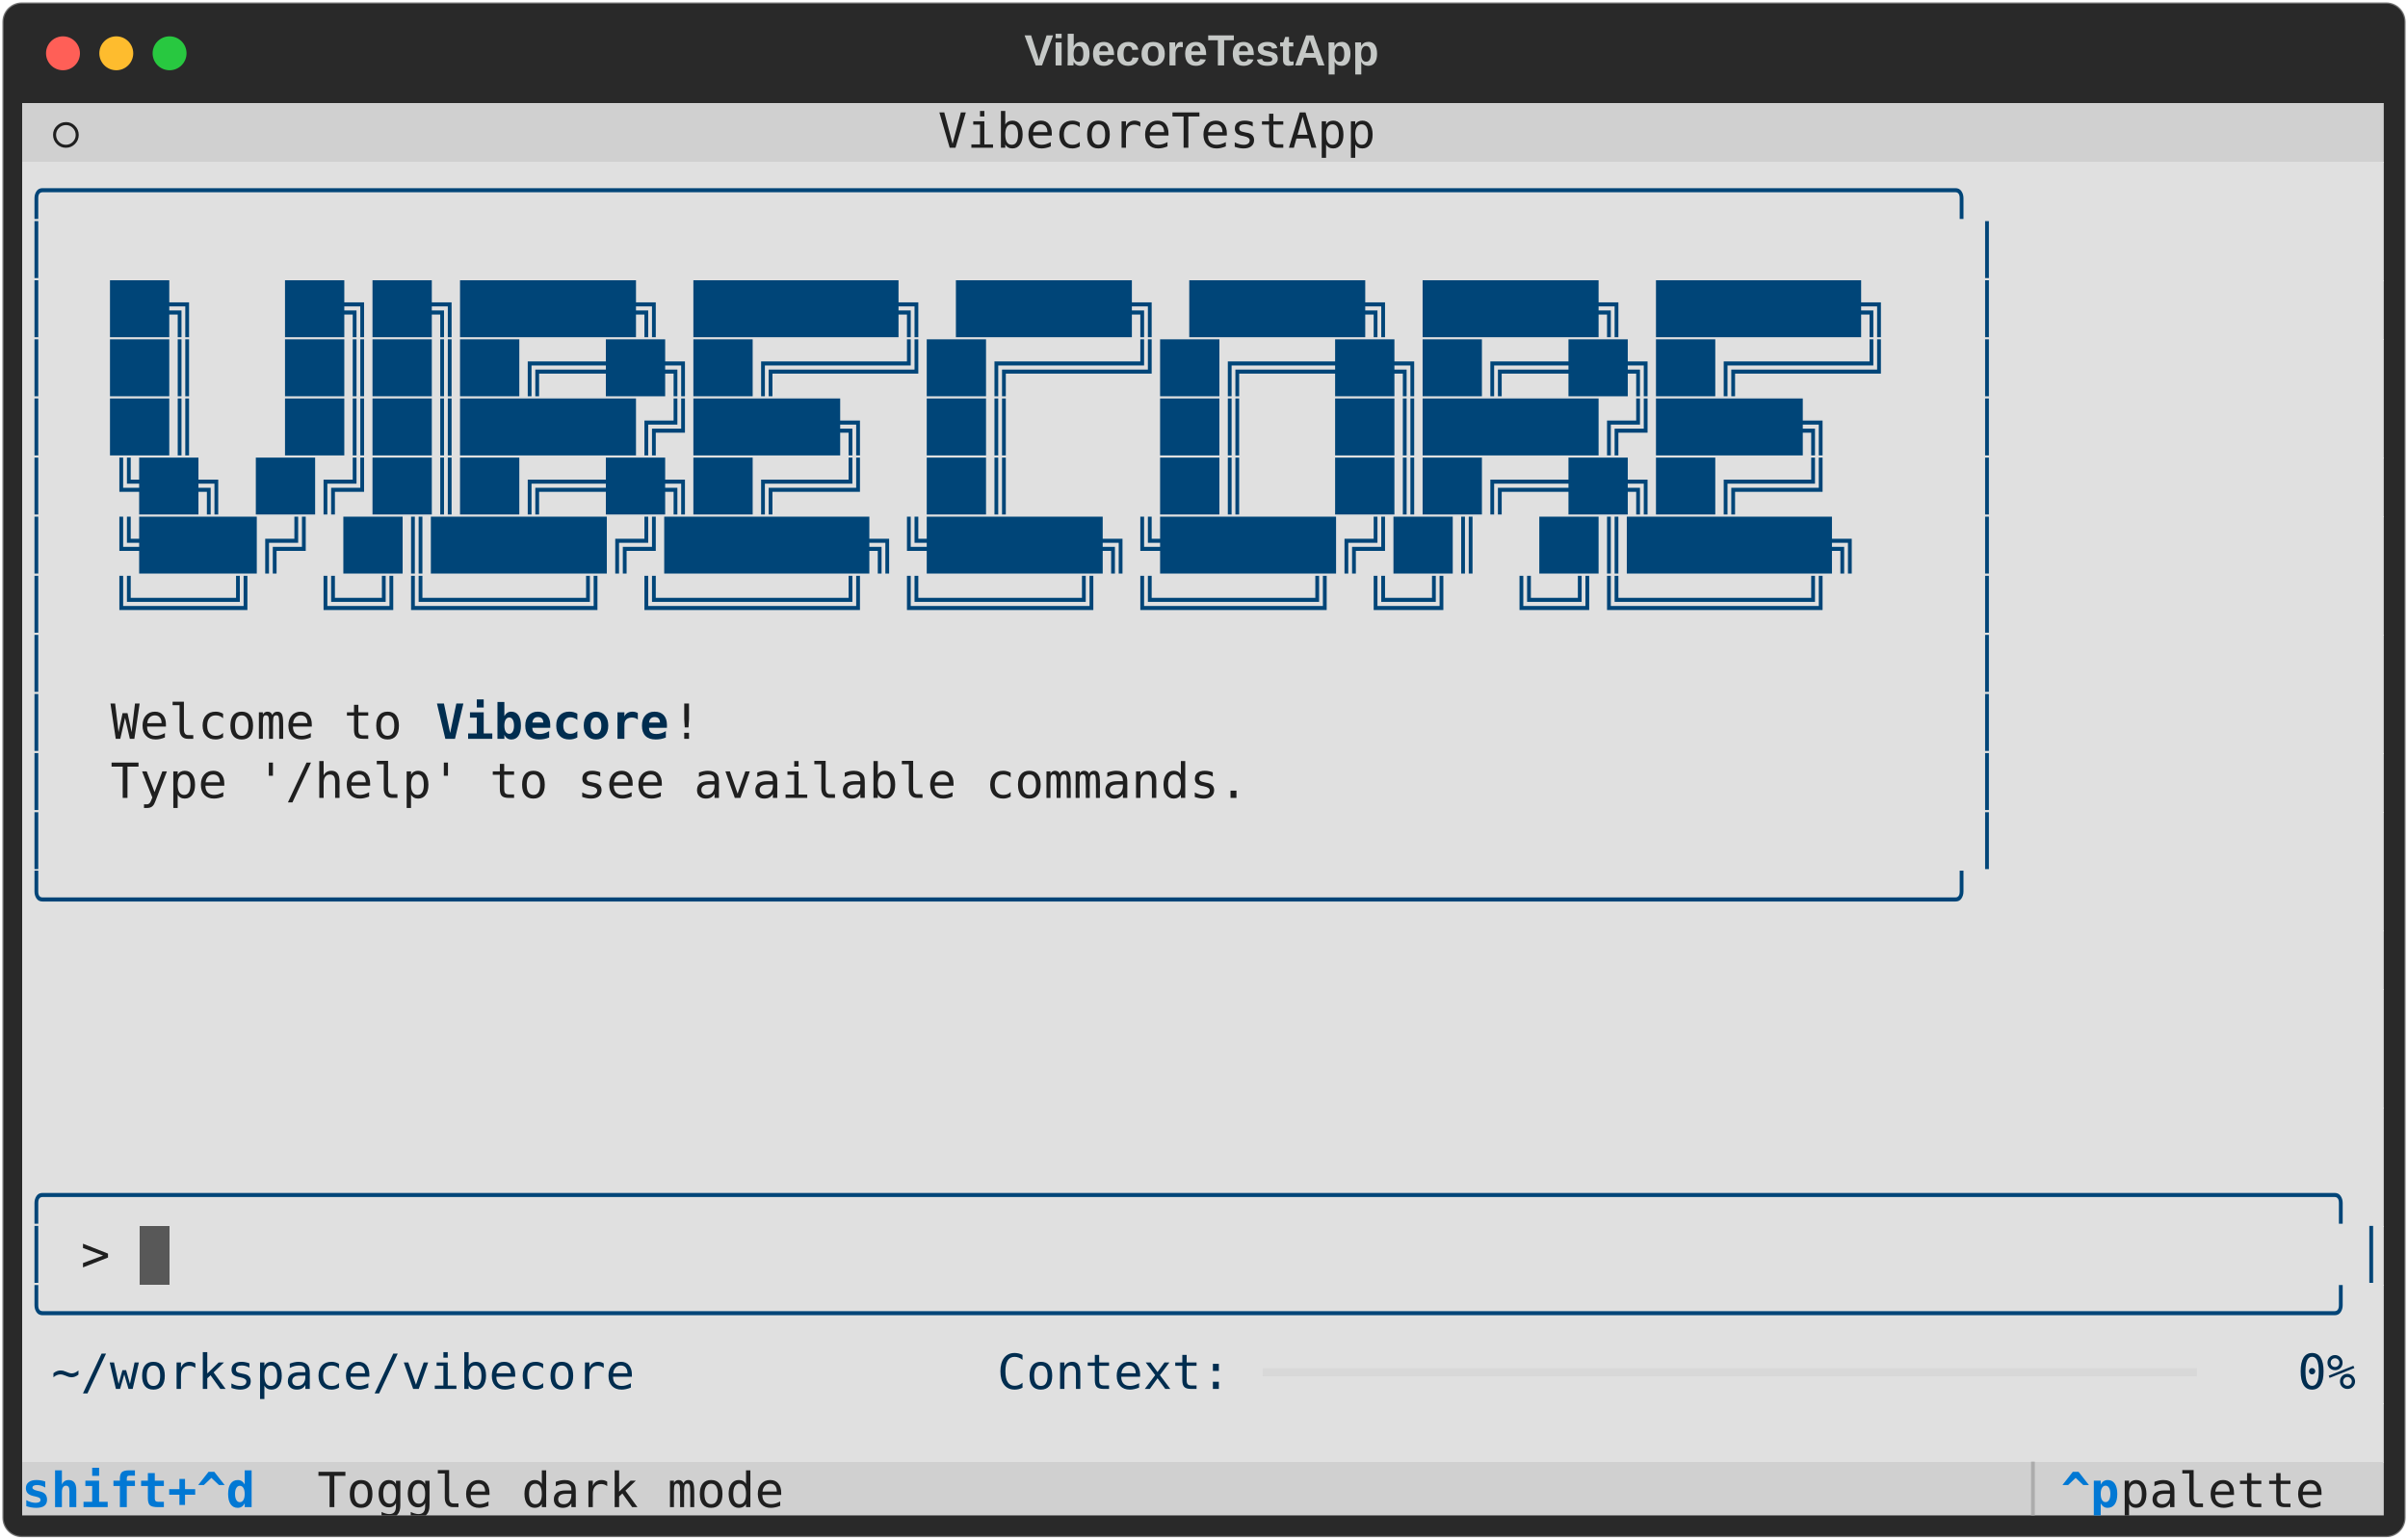
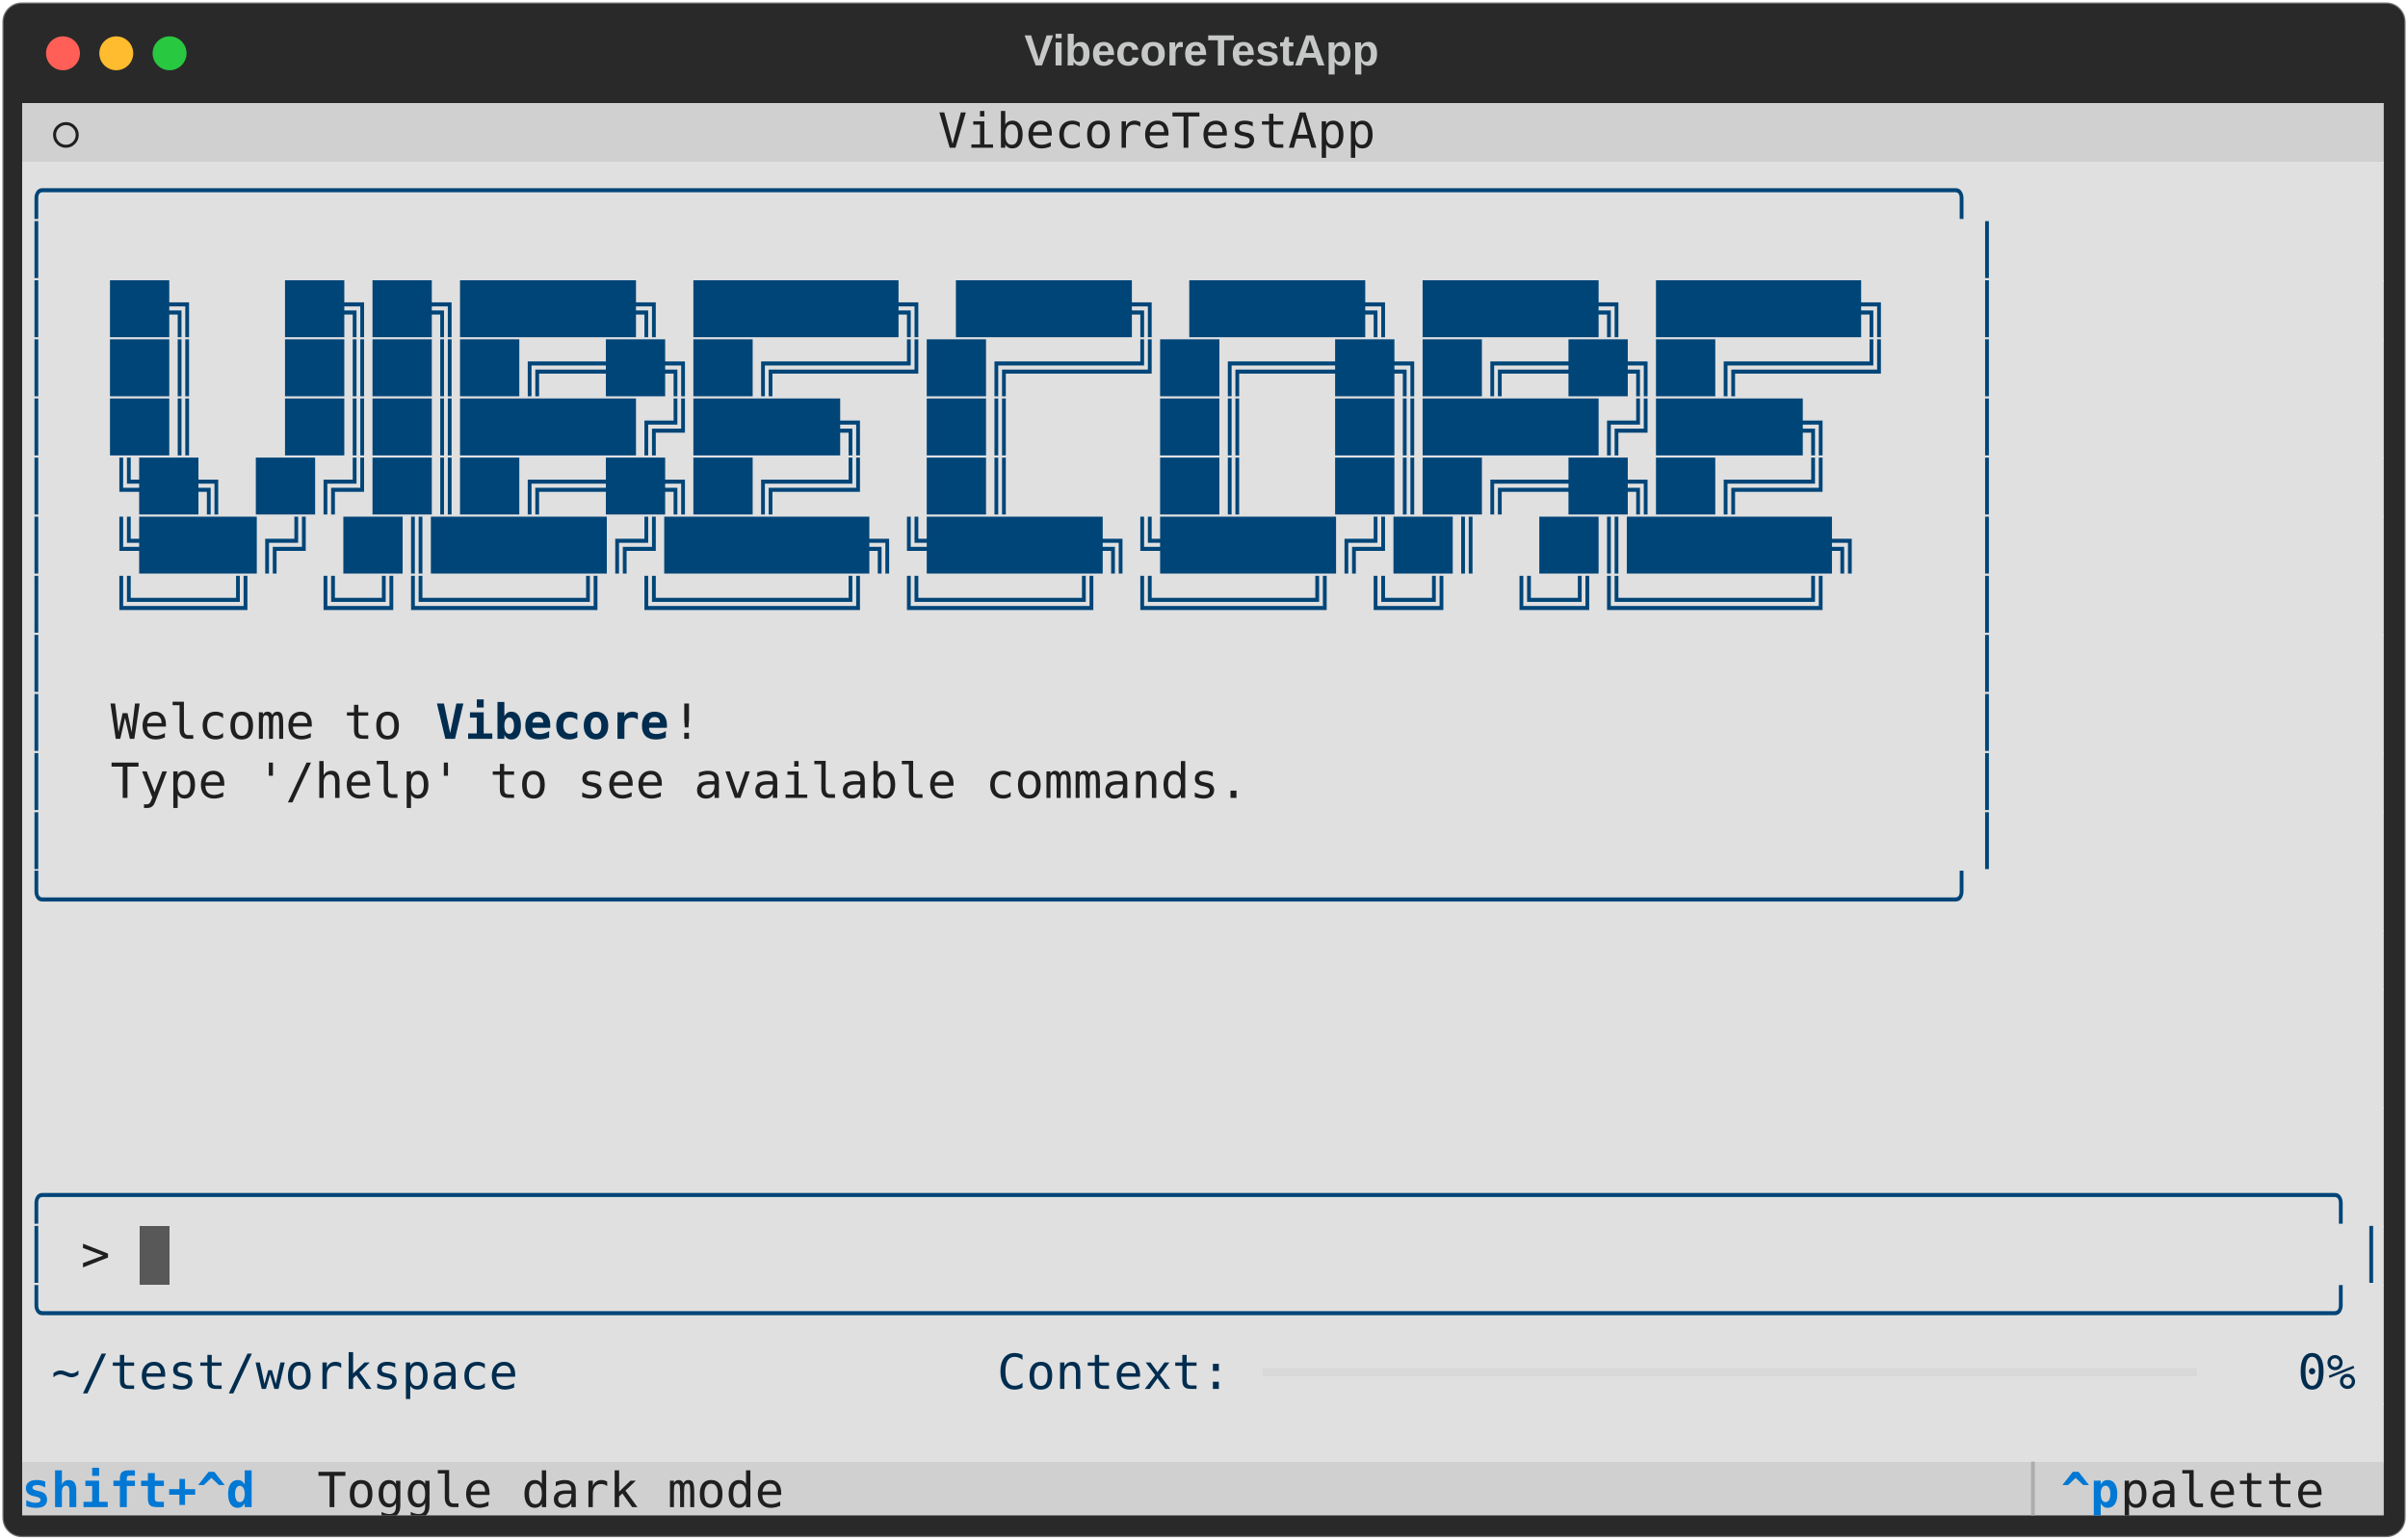
<svg xmlns="http://www.w3.org/2000/svg" class="rich-terminal" viewBox="0 0 994 635.6">
  <style>

    @font-face {
        font-family: "Fira Code";
        src: local("FiraCode-Regular"),
                url("https://cdnjs.cloudflare.com/ajax/libs/firacode/6.2.0/woff2/FiraCode-Regular.woff2") format("woff2"),
                url("https://cdnjs.cloudflare.com/ajax/libs/firacode/6.2.0/woff/FiraCode-Regular.woff") format("woff");
        font-style: normal;
        font-weight: 400;
    }
    @font-face {
        font-family: "Fira Code";
        src: local("FiraCode-Bold"),
                url("https://cdnjs.cloudflare.com/ajax/libs/firacode/6.2.0/woff2/FiraCode-Bold.woff2") format("woff2"),
                url("https://cdnjs.cloudflare.com/ajax/libs/firacode/6.2.0/woff/FiraCode-Bold.woff") format("woff");
        font-style: bold;
        font-weight: 700;
    }

    .terminal-matrix {
        font-family: Fira Code, monospace;
        font-size: 20px;
        line-height: 24.4px;
        font-variant-east-asian: full-width;
    }

    .terminal-title {
        font-size: 18px;
        font-weight: bold;
        font-family: arial;
    }

    .terminal-r1 { fill: #c5c8c6 }
.terminal-r2 { fill: #1f1f1f }
.terminal-r3 { fill: #004578 }
.terminal-r4 { fill: #002d4f;font-weight: bold }
.terminal-r5 { fill: #eeeeee }
.terminal-r6 { fill: #002d4f }
.terminal-r7 { fill: #d8d8d8 }
.terminal-r8 { fill: #0178d4;font-weight: bold }
.terminal-r9 { fill: #acacac }
    </style>
  <defs>
    <clipPath id="terminal-clip-terminal">
      <rect x="0" y="0" width="975.0" height="584.6" />
    </clipPath>
    <clipPath id="terminal-line-0">
      <rect x="0" y="1.5" width="976" height="24.65" />
    </clipPath>
    <clipPath id="terminal-line-1">
      <rect x="0" y="25.9" width="976" height="24.65" />
    </clipPath>
    <clipPath id="terminal-line-2">
      <rect x="0" y="50.3" width="976" height="24.65" />
    </clipPath>
    <clipPath id="terminal-line-3">
      <rect x="0" y="74.7" width="976" height="24.65" />
    </clipPath>
    <clipPath id="terminal-line-4">
      <rect x="0" y="99.1" width="976" height="24.65" />
    </clipPath>
    <clipPath id="terminal-line-5">
      <rect x="0" y="123.5" width="976" height="24.65" />
    </clipPath>
    <clipPath id="terminal-line-6">
      <rect x="0" y="147.9" width="976" height="24.65" />
    </clipPath>
    <clipPath id="terminal-line-7">
      <rect x="0" y="172.3" width="976" height="24.65" />
    </clipPath>
    <clipPath id="terminal-line-8">
      <rect x="0" y="196.7" width="976" height="24.65" />
    </clipPath>
    <clipPath id="terminal-line-9">
      <rect x="0" y="221.1" width="976" height="24.65" />
    </clipPath>
    <clipPath id="terminal-line-10">
      <rect x="0" y="245.5" width="976" height="24.65" />
    </clipPath>
    <clipPath id="terminal-line-11">
      <rect x="0" y="269.9" width="976" height="24.65" />
    </clipPath>
    <clipPath id="terminal-line-12">
      <rect x="0" y="294.3" width="976" height="24.65" />
    </clipPath>
    <clipPath id="terminal-line-13">
      <rect x="0" y="318.7" width="976" height="24.65" />
    </clipPath>
    <clipPath id="terminal-line-14">
      <rect x="0" y="343.1" width="976" height="24.65" />
    </clipPath>
    <clipPath id="terminal-line-15">
      <rect x="0" y="367.5" width="976" height="24.65" />
    </clipPath>
    <clipPath id="terminal-line-16">
      <rect x="0" y="391.9" width="976" height="24.65" />
    </clipPath>
    <clipPath id="terminal-line-17">
      <rect x="0" y="416.3" width="976" height="24.65" />
    </clipPath>
    <clipPath id="terminal-line-18">
      <rect x="0" y="440.7" width="976" height="24.65" />
    </clipPath>
    <clipPath id="terminal-line-19">
      <rect x="0" y="465.1" width="976" height="24.65" />
    </clipPath>
    <clipPath id="terminal-line-20">
      <rect x="0" y="489.5" width="976" height="24.65" />
    </clipPath>
    <clipPath id="terminal-line-21">
      <rect x="0" y="513.9" width="976" height="24.65" />
    </clipPath>
    <clipPath id="terminal-line-22">
      <rect x="0" y="538.3" width="976" height="24.65" />
    </clipPath>
  </defs>
  <rect fill="#292929" stroke="rgba(255,255,255,0.35)" stroke-width="1" x="1" y="1" width="992" height="633.6" rx="8" />
  <text class="terminal-title" fill="#c5c8c6" text-anchor="middle" x="496" y="27">VibecoreTestApp</text>
  <g transform="translate(26,22)">
    <circle cx="0" cy="0" r="7" fill="#ff5f57" />
    <circle cx="22" cy="0" r="7" fill="#febc2e" />
    <circle cx="44" cy="0" r="7" fill="#28c840" />
  </g>
  <g transform="translate(9, 41)" clip-path="url(#terminal-clip-terminal)">
    <rect fill="#d0d0d0" x="0" y="1.5" width="12.2" height="24.65" shape-rendering="crispEdges" />
    <rect fill="#d0d0d0" x="12.2" y="1.5" width="12.2" height="24.65" shape-rendering="crispEdges" />
    <rect fill="#d0d0d0" x="24.4" y="1.5" width="61" height="24.65" shape-rendering="crispEdges" />
    <rect fill="#d0d0d0" x="85.4" y="1.5" width="12.2" height="24.65" shape-rendering="crispEdges" />
    <rect fill="#d0d0d0" x="97.6" y="1.5" width="280.6" height="24.65" shape-rendering="crispEdges" />
    <rect fill="#d0d0d0" x="378.2" y="1.5" width="183" height="24.65" shape-rendering="crispEdges" />
    <rect fill="#d0d0d0" x="561.2" y="1.5" width="292.8" height="24.65" shape-rendering="crispEdges" />
    <rect fill="#d0d0d0" x="854" y="1.5" width="12.2" height="24.65" shape-rendering="crispEdges" />
    <rect fill="#d0d0d0" x="866.2" y="1.5" width="0" height="24.65" shape-rendering="crispEdges" />
    <rect fill="#d0d0d0" x="866.2" y="1.5" width="109.8" height="24.65" shape-rendering="crispEdges" />
    <rect fill="#e0e0e0" x="0" y="25.9" width="817.4" height="24.65" shape-rendering="crispEdges" />
    <rect fill="#e0e0e0" x="817.4" y="25.9" width="158.6" height="24.65" shape-rendering="crispEdges" />
    <rect fill="#e0e0e0" x="0" y="50.3" width="12.2" height="24.65" shape-rendering="crispEdges" />
    <rect fill="#e0e0e0" x="12.2" y="50.3" width="793" height="24.65" shape-rendering="crispEdges" />
    <rect fill="#e0e0e0" x="805.2" y="50.3" width="12.2" height="24.65" shape-rendering="crispEdges" />
    <rect fill="#e0e0e0" x="817.4" y="50.3" width="158.6" height="24.65" shape-rendering="crispEdges" />
    <rect fill="#e0e0e0" x="0" y="74.7" width="12.2" height="24.65" shape-rendering="crispEdges" />
    <rect fill="#e0e0e0" x="12.2" y="74.7" width="24.4" height="24.65" shape-rendering="crispEdges" />
    <rect fill="#e0e0e0" x="36.6" y="74.7" width="744.2" height="24.65" shape-rendering="crispEdges" />
    <rect fill="#e0e0e0" x="780.8" y="74.7" width="24.4" height="24.65" shape-rendering="crispEdges" />
    <rect fill="#e0e0e0" x="805.2" y="74.7" width="12.2" height="24.65" shape-rendering="crispEdges" />
    <rect fill="#e0e0e0" x="817.4" y="74.7" width="158.6" height="24.65" shape-rendering="crispEdges" />
    <rect fill="#e0e0e0" x="0" y="99.1" width="12.2" height="24.65" shape-rendering="crispEdges" />
    <rect fill="#e0e0e0" x="12.2" y="99.1" width="24.4" height="24.65" shape-rendering="crispEdges" />
    <rect fill="#e0e0e0" x="36.6" y="99.1" width="744.2" height="24.65" shape-rendering="crispEdges" />
    <rect fill="#e0e0e0" x="780.8" y="99.1" width="24.4" height="24.65" shape-rendering="crispEdges" />
    <rect fill="#e0e0e0" x="805.2" y="99.1" width="12.2" height="24.65" shape-rendering="crispEdges" />
    <rect fill="#e0e0e0" x="817.4" y="99.1" width="158.6" height="24.65" shape-rendering="crispEdges" />
    <rect fill="#e0e0e0" x="0" y="123.5" width="12.2" height="24.65" shape-rendering="crispEdges" />
    <rect fill="#e0e0e0" x="12.2" y="123.5" width="24.4" height="24.65" shape-rendering="crispEdges" />
    <rect fill="#e0e0e0" x="36.6" y="123.5" width="719.8" height="24.65" shape-rendering="crispEdges" />
    <rect fill="#e0e0e0" x="756.4" y="123.5" width="48.8" height="24.65" shape-rendering="crispEdges" />
    <rect fill="#e0e0e0" x="805.2" y="123.5" width="12.2" height="24.65" shape-rendering="crispEdges" />
    <rect fill="#e0e0e0" x="817.4" y="123.5" width="158.6" height="24.65" shape-rendering="crispEdges" />
    <rect fill="#e0e0e0" x="0" y="147.9" width="12.2" height="24.65" shape-rendering="crispEdges" />
    <rect fill="#e0e0e0" x="12.2" y="147.9" width="24.4" height="24.65" shape-rendering="crispEdges" />
    <rect fill="#e0e0e0" x="36.6" y="147.9" width="719.8" height="24.65" shape-rendering="crispEdges" />
    <rect fill="#e0e0e0" x="756.4" y="147.9" width="48.8" height="24.65" shape-rendering="crispEdges" />
    <rect fill="#e0e0e0" x="805.2" y="147.9" width="12.2" height="24.65" shape-rendering="crispEdges" />
    <rect fill="#e0e0e0" x="817.4" y="147.9" width="158.6" height="24.65" shape-rendering="crispEdges" />
    <rect fill="#e0e0e0" x="0" y="172.3" width="12.2" height="24.65" shape-rendering="crispEdges" />
    <rect fill="#e0e0e0" x="12.2" y="172.3" width="24.4" height="24.65" shape-rendering="crispEdges" />
    <rect fill="#e0e0e0" x="36.6" y="172.3" width="744.2" height="24.65" shape-rendering="crispEdges" />
    <rect fill="#e0e0e0" x="780.8" y="172.3" width="24.4" height="24.65" shape-rendering="crispEdges" />
    <rect fill="#e0e0e0" x="805.2" y="172.3" width="12.2" height="24.65" shape-rendering="crispEdges" />
    <rect fill="#e0e0e0" x="817.4" y="172.3" width="158.6" height="24.65" shape-rendering="crispEdges" />
    <rect fill="#e0e0e0" x="0" y="196.7" width="12.2" height="24.65" shape-rendering="crispEdges" />
    <rect fill="#e0e0e0" x="12.2" y="196.7" width="24.4" height="24.65" shape-rendering="crispEdges" />
    <rect fill="#e0e0e0" x="36.6" y="196.7" width="744.2" height="24.65" shape-rendering="crispEdges" />
    <rect fill="#e0e0e0" x="780.8" y="196.7" width="24.4" height="24.65" shape-rendering="crispEdges" />
    <rect fill="#e0e0e0" x="805.2" y="196.7" width="12.2" height="24.65" shape-rendering="crispEdges" />
    <rect fill="#e0e0e0" x="817.4" y="196.7" width="158.6" height="24.65" shape-rendering="crispEdges" />
    <rect fill="#e0e0e0" x="0" y="221.1" width="12.2" height="24.65" shape-rendering="crispEdges" />
    <rect fill="#e0e0e0" x="12.2" y="221.1" width="793" height="24.65" shape-rendering="crispEdges" />
    <rect fill="#e0e0e0" x="805.2" y="221.1" width="12.2" height="24.65" shape-rendering="crispEdges" />
    <rect fill="#e0e0e0" x="817.4" y="221.1" width="158.6" height="24.65" shape-rendering="crispEdges" />
    <rect fill="#e0e0e0" x="0" y="245.5" width="12.2" height="24.65" shape-rendering="crispEdges" />
    <rect fill="#e0e0e0" x="12.2" y="245.5" width="24.4" height="24.65" shape-rendering="crispEdges" />
    <rect fill="#e0e0e0" x="36.6" y="245.5" width="134.2" height="24.65" shape-rendering="crispEdges" />
    <rect fill="#e0e0e0" x="170.8" y="245.5" width="97.6" height="24.65" shape-rendering="crispEdges" />
    <rect fill="#e0e0e0" x="268.4" y="245.5" width="12.2" height="24.65" shape-rendering="crispEdges" />
    <rect fill="#e0e0e0" x="280.6" y="245.5" width="524.6" height="24.65" shape-rendering="crispEdges" />
    <rect fill="#e0e0e0" x="805.2" y="245.5" width="12.2" height="24.65" shape-rendering="crispEdges" />
    <rect fill="#e0e0e0" x="817.4" y="245.5" width="158.6" height="24.65" shape-rendering="crispEdges" />
    <rect fill="#e0e0e0" x="0" y="269.9" width="12.2" height="24.65" shape-rendering="crispEdges" />
    <rect fill="#e0e0e0" x="12.2" y="269.9" width="24.4" height="24.65" shape-rendering="crispEdges" />
    <rect fill="#e0e0e0" x="36.6" y="269.9" width="475.8" height="24.65" shape-rendering="crispEdges" />
    <rect fill="#e0e0e0" x="512.4" y="269.9" width="292.8" height="24.65" shape-rendering="crispEdges" />
    <rect fill="#e0e0e0" x="805.2" y="269.9" width="12.2" height="24.65" shape-rendering="crispEdges" />
    <rect fill="#e0e0e0" x="817.4" y="269.9" width="158.6" height="24.65" shape-rendering="crispEdges" />
    <rect fill="#e0e0e0" x="0" y="294.3" width="12.2" height="24.65" shape-rendering="crispEdges" />
    <rect fill="#e0e0e0" x="12.2" y="294.3" width="793" height="24.65" shape-rendering="crispEdges" />
    <rect fill="#e0e0e0" x="805.2" y="294.3" width="12.2" height="24.65" shape-rendering="crispEdges" />
    <rect fill="#e0e0e0" x="817.4" y="294.3" width="158.6" height="24.65" shape-rendering="crispEdges" />
    <rect fill="#e0e0e0" x="0" y="318.7" width="817.4" height="24.65" shape-rendering="crispEdges" />
    <rect fill="#e0e0e0" x="817.4" y="318.7" width="158.6" height="24.65" shape-rendering="crispEdges" />
    <rect fill="#e0e0e0" x="0" y="343.1" width="976" height="24.65" shape-rendering="crispEdges" />
    <rect fill="#e0e0e0" x="0" y="367.5" width="976" height="24.65" shape-rendering="crispEdges" />
    <rect fill="#e0e0e0" x="0" y="391.9" width="976" height="24.65" shape-rendering="crispEdges" />
    <rect fill="#e0e0e0" x="0" y="416.3" width="976" height="24.65" shape-rendering="crispEdges" />
    <rect fill="#e0e0e0" x="0" y="440.7" width="976" height="24.65" shape-rendering="crispEdges" />
    <rect fill="#e0e0e0" x="0" y="465.1" width="12.2" height="24.65" shape-rendering="crispEdges" />
    <rect fill="#e0e0e0" x="12.2" y="465.1" width="12.2" height="24.65" shape-rendering="crispEdges" />
    <rect fill="#e0e0e0" x="24.4" y="465.1" width="12.2" height="24.65" shape-rendering="crispEdges" />
    <rect fill="#e0e0e0" x="36.6" y="465.1" width="12.2" height="24.65" shape-rendering="crispEdges" />
    <rect fill="#585858" x="48.8" y="465.1" width="12.2" height="24.65" shape-rendering="crispEdges" />
    <rect fill="#e0e0e0" x="61" y="465.1" width="902.8" height="24.65" shape-rendering="crispEdges" />
    <rect fill="#e0e0e0" x="963.8" y="465.1" width="12.2" height="24.65" shape-rendering="crispEdges" />
    <rect fill="#e0e0e0" x="0" y="489.5" width="976" height="24.65" shape-rendering="crispEdges" />
    <rect fill="#e0e0e0" x="0" y="513.9" width="12.2" height="24.65" shape-rendering="crispEdges" />
-     <rect fill="#e0e0e0" x="12.2" y="513.9" width="244" height="24.65" shape-rendering="crispEdges" />
-     <rect fill="#e0e0e0" x="256.2" y="513.9" width="146.4" height="24.65" shape-rendering="crispEdges" />
+     <rect fill="#e0e0e0" x="12.2" y="513.9" width="195.2" height="24.65" shape-rendering="crispEdges" />
+     <rect fill="#e0e0e0" x="207.4" y="513.9" width="195.2" height="24.65" shape-rendering="crispEdges" />
    <rect fill="#e0e0e0" x="402.6" y="513.9" width="109.8" height="24.65" shape-rendering="crispEdges" />
    <rect fill="#e0e0e0" x="512.4" y="513.9" width="390.4" height="24.65" shape-rendering="crispEdges" />
    <rect fill="#e0e0e0" x="902.8" y="513.9" width="36.6" height="24.65" shape-rendering="crispEdges" />
    <rect fill="#e0e0e0" x="939.4" y="513.9" width="24.4" height="24.65" shape-rendering="crispEdges" />
    <rect fill="#e0e0e0" x="963.8" y="513.9" width="12.2" height="24.65" shape-rendering="crispEdges" />
    <rect fill="#e0e0e0" x="0" y="538.3" width="976" height="24.65" shape-rendering="crispEdges" />
    <rect fill="#d0d0d0" x="0" y="562.7" width="122" height="24.65" shape-rendering="crispEdges" />
    <rect fill="#d0d0d0" x="122" y="562.7" width="207.4" height="24.65" shape-rendering="crispEdges" />
    <rect fill="#d0d0d0" x="329.4" y="562.7" width="500.2" height="24.65" shape-rendering="crispEdges" />
    <rect fill="#d0d0d0" x="829.6" y="562.7" width="12.2" height="24.65" shape-rendering="crispEdges" />
    <rect fill="#d0d0d0" x="841.8" y="562.7" width="24.4" height="24.65" shape-rendering="crispEdges" />
    <rect fill="#d0d0d0" x="866.2" y="562.7" width="97.6" height="24.65" shape-rendering="crispEdges" />
    <rect fill="#d0d0d0" x="963.8" y="562.7" width="12.2" height="24.65" shape-rendering="crispEdges" />
    <g class="terminal-matrix">
      <text class="terminal-r2" x="12.2" y="20" textLength="12.2" clip-path="url(#terminal-line-0)">⭘</text>
      <text class="terminal-r2" x="378.2" y="20" textLength="183" clip-path="url(#terminal-line-0)">VibecoreTestApp</text>
      <text class="terminal-r1" x="976" y="20" textLength="12.2" clip-path="url(#terminal-line-0)">
</text>
      <text class="terminal-r3" x="0" y="44.4" textLength="817.4" clip-path="url(#terminal-line-1)">╭─────────────────────────────────────────────────────────────────╮</text>
      <text class="terminal-r1" x="976" y="44.4" textLength="12.2" clip-path="url(#terminal-line-1)">
</text>
      <text class="terminal-r3" x="0" y="68.8" textLength="12.2" clip-path="url(#terminal-line-2)">│</text>
      <text class="terminal-r3" x="805.2" y="68.8" textLength="12.2" clip-path="url(#terminal-line-2)">│</text>
      <text class="terminal-r1" x="976" y="68.8" textLength="12.2" clip-path="url(#terminal-line-2)">
</text>
      <text class="terminal-r3" x="0" y="93.2" textLength="12.2" clip-path="url(#terminal-line-3)">│</text>
      <text class="terminal-r3" x="36.6" y="93.2" textLength="744.2" clip-path="url(#terminal-line-3)">██╗   ██╗██╗██████╗ ███████╗ ██████╗ ██████╗ ██████╗ ███████╗</text>
      <text class="terminal-r3" x="805.2" y="93.2" textLength="12.2" clip-path="url(#terminal-line-3)">│</text>
      <text class="terminal-r1" x="976" y="93.2" textLength="12.2" clip-path="url(#terminal-line-3)">
</text>
      <text class="terminal-r3" x="0" y="117.6" textLength="12.2" clip-path="url(#terminal-line-4)">│</text>
      <text class="terminal-r3" x="36.6" y="117.6" textLength="744.2" clip-path="url(#terminal-line-4)">██║   ██║██║██╔══██╗██╔════╝██╔════╝██╔═══██╗██╔══██╗██╔════╝</text>
      <text class="terminal-r3" x="805.2" y="117.6" textLength="12.2" clip-path="url(#terminal-line-4)">│</text>
      <text class="terminal-r1" x="976" y="117.6" textLength="12.2" clip-path="url(#terminal-line-4)">
</text>
      <text class="terminal-r3" x="0" y="142" textLength="12.2" clip-path="url(#terminal-line-5)">│</text>
      <text class="terminal-r3" x="36.6" y="142" textLength="719.8" clip-path="url(#terminal-line-5)">██║   ██║██║██████╔╝█████╗  ██║     ██║   ██║██████╔╝█████╗</text>
      <text class="terminal-r3" x="805.2" y="142" textLength="12.2" clip-path="url(#terminal-line-5)">│</text>
      <text class="terminal-r1" x="976" y="142" textLength="12.2" clip-path="url(#terminal-line-5)">
</text>
      <text class="terminal-r3" x="0" y="166.4" textLength="12.2" clip-path="url(#terminal-line-6)">│</text>
      <text class="terminal-r3" x="36.6" y="166.4" textLength="719.8" clip-path="url(#terminal-line-6)">╚██╗ ██╔╝██║██╔══██╗██╔══╝  ██║     ██║   ██║██╔══██╗██╔══╝</text>
      <text class="terminal-r3" x="805.2" y="166.4" textLength="12.2" clip-path="url(#terminal-line-6)">│</text>
      <text class="terminal-r1" x="976" y="166.4" textLength="12.2" clip-path="url(#terminal-line-6)">
</text>
      <text class="terminal-r3" x="0" y="190.8" textLength="12.2" clip-path="url(#terminal-line-7)">│</text>
      <text class="terminal-r3" x="36.6" y="190.8" textLength="744.2" clip-path="url(#terminal-line-7)"> ╚████╔╝ ██║██████╔╝███████╗╚██████╗╚██████╔╝██║  ██║███████╗</text>
      <text class="terminal-r3" x="805.2" y="190.8" textLength="12.2" clip-path="url(#terminal-line-7)">│</text>
      <text class="terminal-r1" x="976" y="190.8" textLength="12.2" clip-path="url(#terminal-line-7)">
</text>
      <text class="terminal-r3" x="0" y="215.2" textLength="12.2" clip-path="url(#terminal-line-8)">│</text>
      <text class="terminal-r3" x="36.6" y="215.2" textLength="744.2" clip-path="url(#terminal-line-8)">  ╚═══╝  ╚═╝╚═════╝ ╚══════╝ ╚═════╝ ╚═════╝ ╚═╝  ╚═╝╚══════╝</text>
      <text class="terminal-r3" x="805.2" y="215.2" textLength="12.2" clip-path="url(#terminal-line-8)">│</text>
      <text class="terminal-r1" x="976" y="215.2" textLength="12.2" clip-path="url(#terminal-line-8)">
</text>
      <text class="terminal-r3" x="0" y="239.6" textLength="12.2" clip-path="url(#terminal-line-9)">│</text>
      <text class="terminal-r3" x="805.2" y="239.6" textLength="12.2" clip-path="url(#terminal-line-9)">│</text>
      <text class="terminal-r1" x="976" y="239.6" textLength="12.2" clip-path="url(#terminal-line-9)">
</text>
      <text class="terminal-r3" x="0" y="264" textLength="12.2" clip-path="url(#terminal-line-10)">│</text>
      <text class="terminal-r2" x="36.6" y="264" textLength="134.2" clip-path="url(#terminal-line-10)">Welcome to </text>
      <text class="terminal-r4" x="170.8" y="264" textLength="97.6" clip-path="url(#terminal-line-10)">Vibecore</text>
      <text class="terminal-r2" x="268.4" y="264" textLength="12.2" clip-path="url(#terminal-line-10)">!</text>
      <text class="terminal-r3" x="805.2" y="264" textLength="12.2" clip-path="url(#terminal-line-10)">│</text>
      <text class="terminal-r1" x="976" y="264" textLength="12.2" clip-path="url(#terminal-line-10)">
</text>
      <text class="terminal-r3" x="0" y="288.4" textLength="12.2" clip-path="url(#terminal-line-11)">│</text>
      <text class="terminal-r2" x="36.6" y="288.4" textLength="475.8" clip-path="url(#terminal-line-11)">Type '/help' to see available commands.</text>
      <text class="terminal-r3" x="805.2" y="288.4" textLength="12.2" clip-path="url(#terminal-line-11)">│</text>
      <text class="terminal-r1" x="976" y="288.4" textLength="12.2" clip-path="url(#terminal-line-11)">
</text>
      <text class="terminal-r3" x="0" y="312.8" textLength="12.2" clip-path="url(#terminal-line-12)">│</text>
      <text class="terminal-r3" x="805.2" y="312.8" textLength="12.2" clip-path="url(#terminal-line-12)">│</text>
      <text class="terminal-r1" x="976" y="312.8" textLength="12.2" clip-path="url(#terminal-line-12)">
</text>
      <text class="terminal-r3" x="0" y="337.2" textLength="817.4" clip-path="url(#terminal-line-13)">╰─────────────────────────────────────────────────────────────────╯</text>
      <text class="terminal-r1" x="976" y="337.2" textLength="12.2" clip-path="url(#terminal-line-13)">
</text>
      <text class="terminal-r1" x="976" y="361.6" textLength="12.2" clip-path="url(#terminal-line-14)">
</text>
      <text class="terminal-r1" x="976" y="386" textLength="12.2" clip-path="url(#terminal-line-15)">
</text>
      <text class="terminal-r1" x="976" y="410.4" textLength="12.2" clip-path="url(#terminal-line-16)">
</text>
      <text class="terminal-r1" x="976" y="434.8" textLength="12.2" clip-path="url(#terminal-line-17)">
</text>
      <text class="terminal-r3" x="0" y="459.2" textLength="976" clip-path="url(#terminal-line-18)">╭──────────────────────────────────────────────────────────────────────────────╮</text>
      <text class="terminal-r1" x="976" y="459.2" textLength="12.2" clip-path="url(#terminal-line-18)">
</text>
      <text class="terminal-r3" x="0" y="483.6" textLength="12.2" clip-path="url(#terminal-line-19)">│</text>
      <text class="terminal-r2" x="24.4" y="483.6" textLength="12.2" clip-path="url(#terminal-line-19)">&gt;</text>
      <text class="terminal-r3" x="963.8" y="483.6" textLength="12.2" clip-path="url(#terminal-line-19)">│</text>
      <text class="terminal-r1" x="976" y="483.6" textLength="12.2" clip-path="url(#terminal-line-19)">
</text>
      <text class="terminal-r3" x="0" y="508" textLength="976" clip-path="url(#terminal-line-20)">╰──────────────────────────────────────────────────────────────────────────────╯</text>
      <text class="terminal-r1" x="976" y="508" textLength="12.2" clip-path="url(#terminal-line-20)">
</text>
-       <text class="terminal-r6" x="12.2" y="532.4" textLength="244" clip-path="url(#terminal-line-21)">~/workspace/vibecore</text>
+       <text class="terminal-r6" x="12.2" y="532.4" textLength="195.2" clip-path="url(#terminal-line-21)">~/test/workspace</text>
      <text class="terminal-r6" x="402.6" y="532.4" textLength="109.8" clip-path="url(#terminal-line-21)">Context: </text>
      <text class="terminal-r7" x="512.4" y="532.4" textLength="390.4" clip-path="url(#terminal-line-21)">━━━━━━━━━━━━━━━━━━━━━━━━━━━━━━━━</text>
      <text class="terminal-r6" x="939.4" y="532.4" textLength="24.4" clip-path="url(#terminal-line-21)">0%</text>
      <text class="terminal-r1" x="976" y="532.4" textLength="12.2" clip-path="url(#terminal-line-21)">
</text>
      <text class="terminal-r1" x="976" y="556.8" textLength="12.2" clip-path="url(#terminal-line-22)">
</text>
      <text class="terminal-r8" x="0" y="581.2" textLength="122" clip-path="url(#terminal-line-23)"> shift+^d </text>
      <text class="terminal-r2" x="122" y="581.2" textLength="207.4" clip-path="url(#terminal-line-23)">Toggle dark mode </text>
      <text class="terminal-r9" x="829.6" y="581.2" textLength="12.2" clip-path="url(#terminal-line-23)">▏</text>
      <text class="terminal-r8" x="841.8" y="581.2" textLength="24.4" clip-path="url(#terminal-line-23)">^p</text>
      <text class="terminal-r2" x="866.2" y="581.2" textLength="97.6" clip-path="url(#terminal-line-23)"> palette</text>
    </g>
  </g>
</svg>
